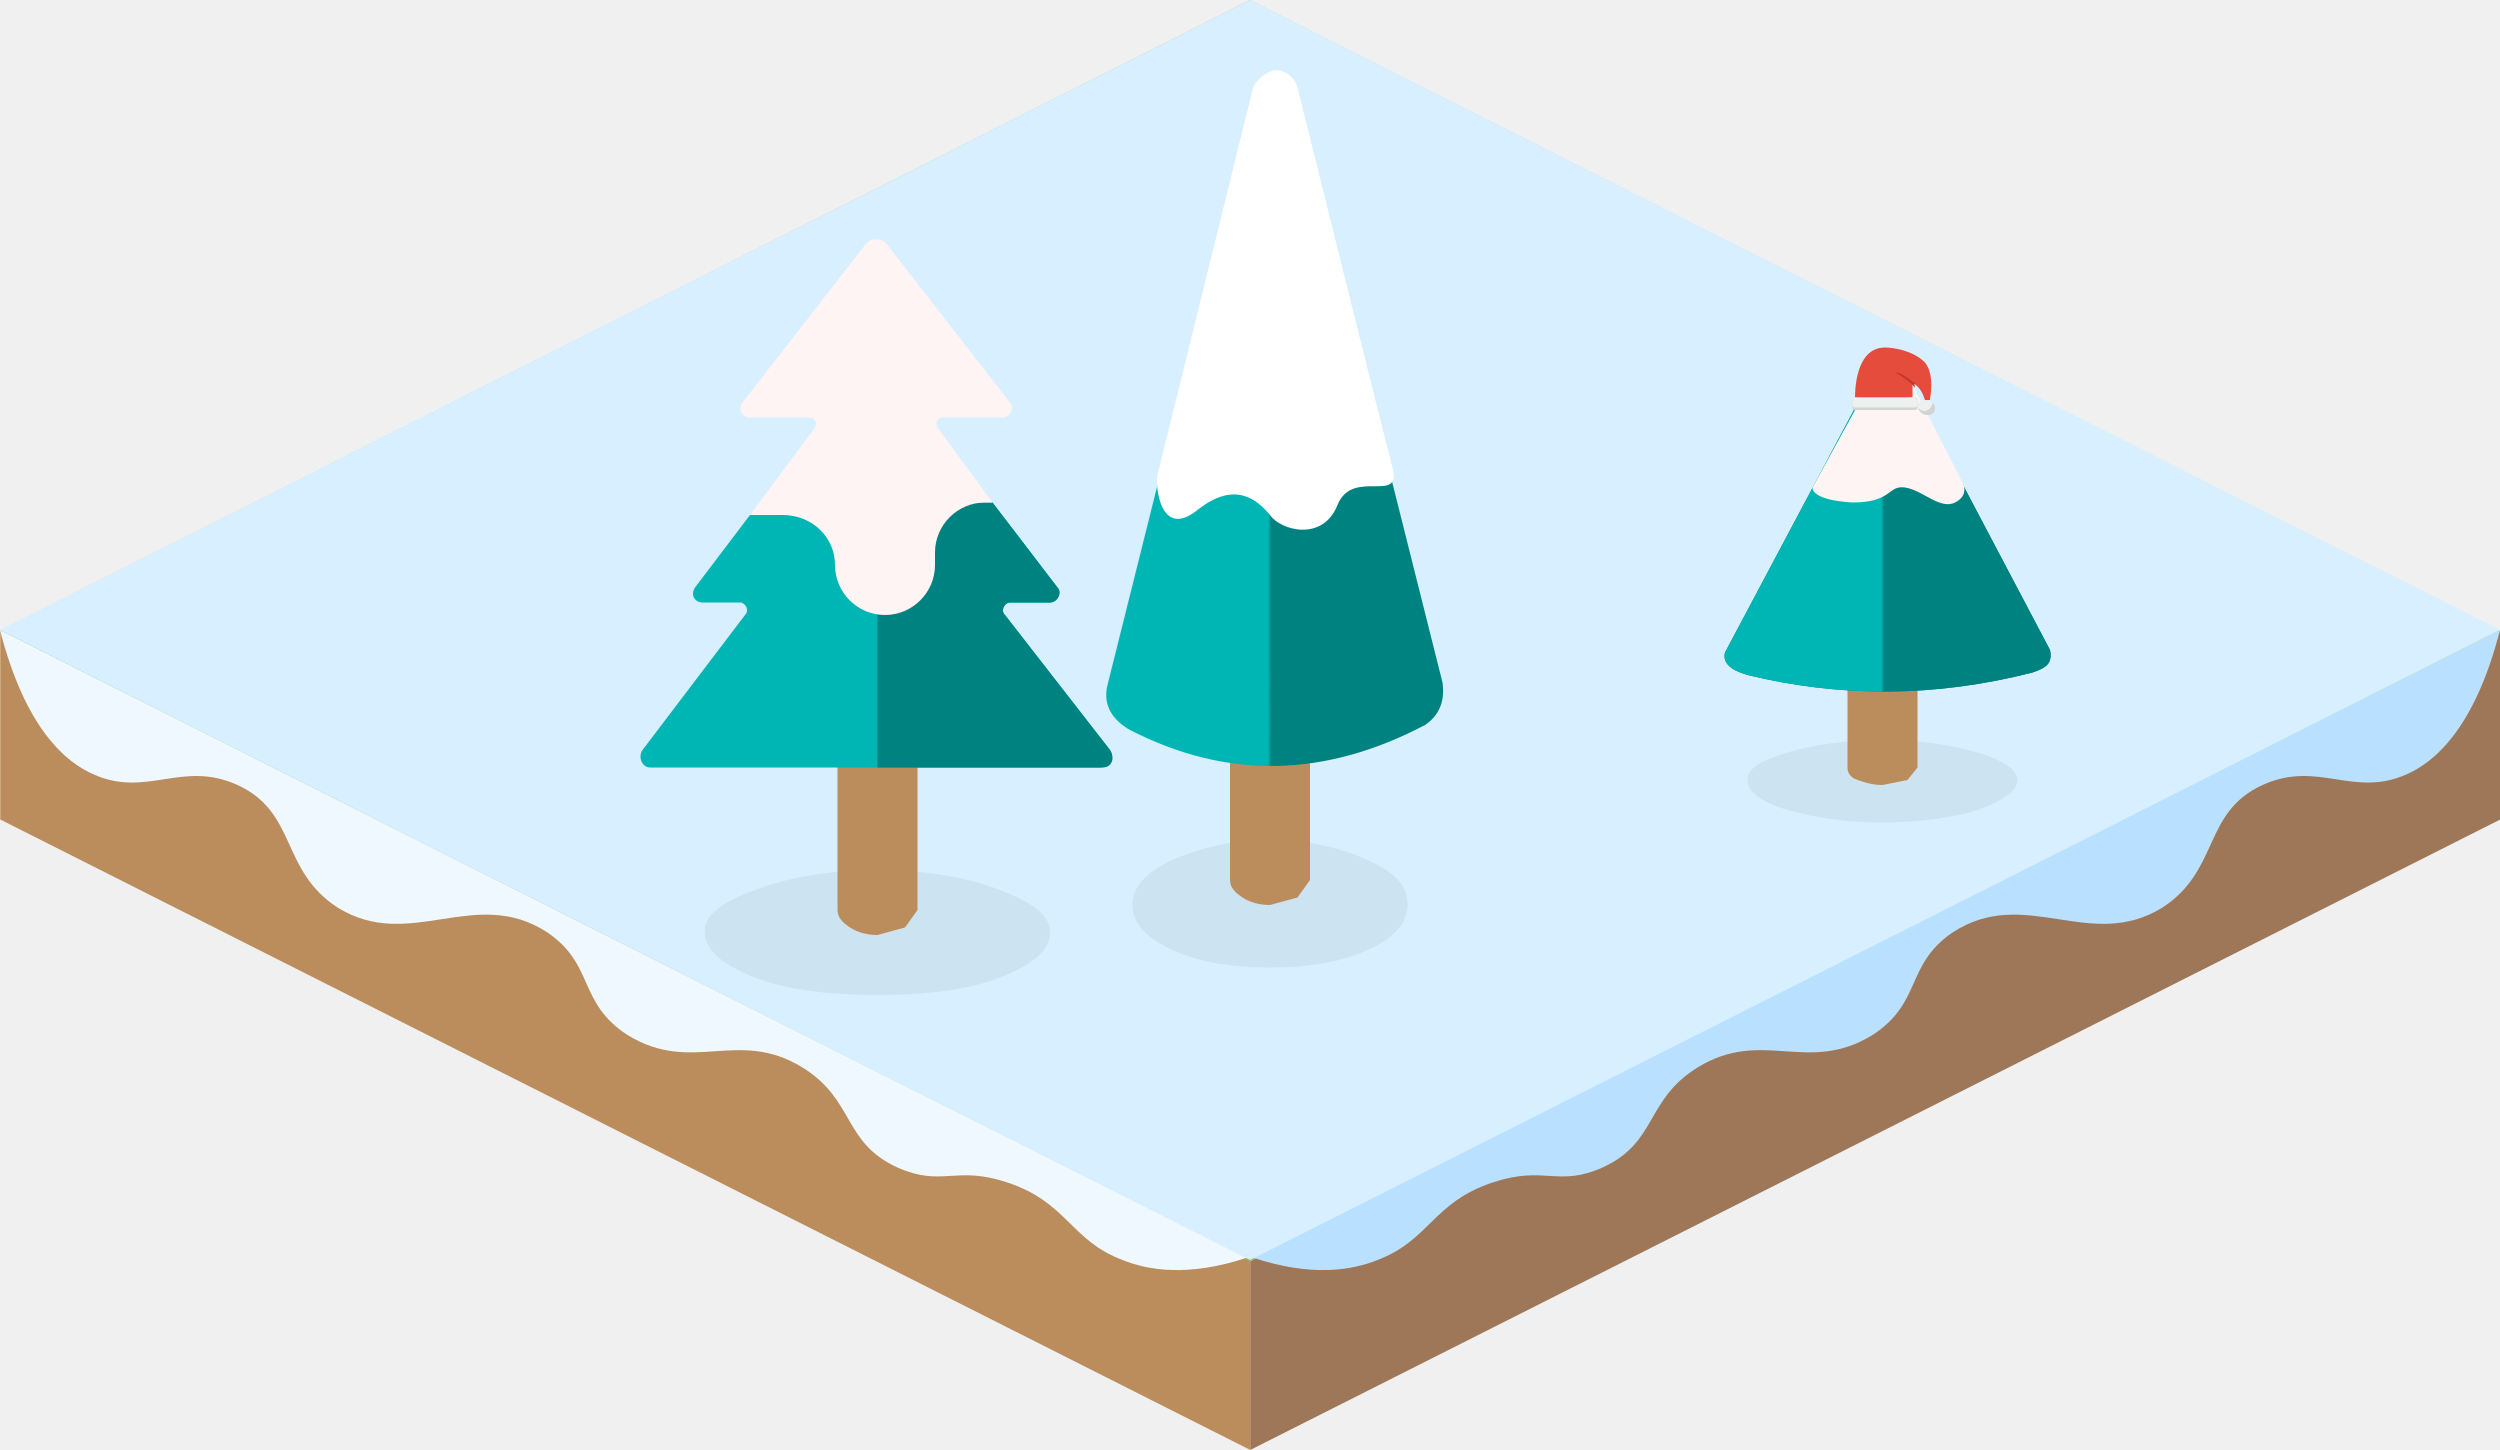
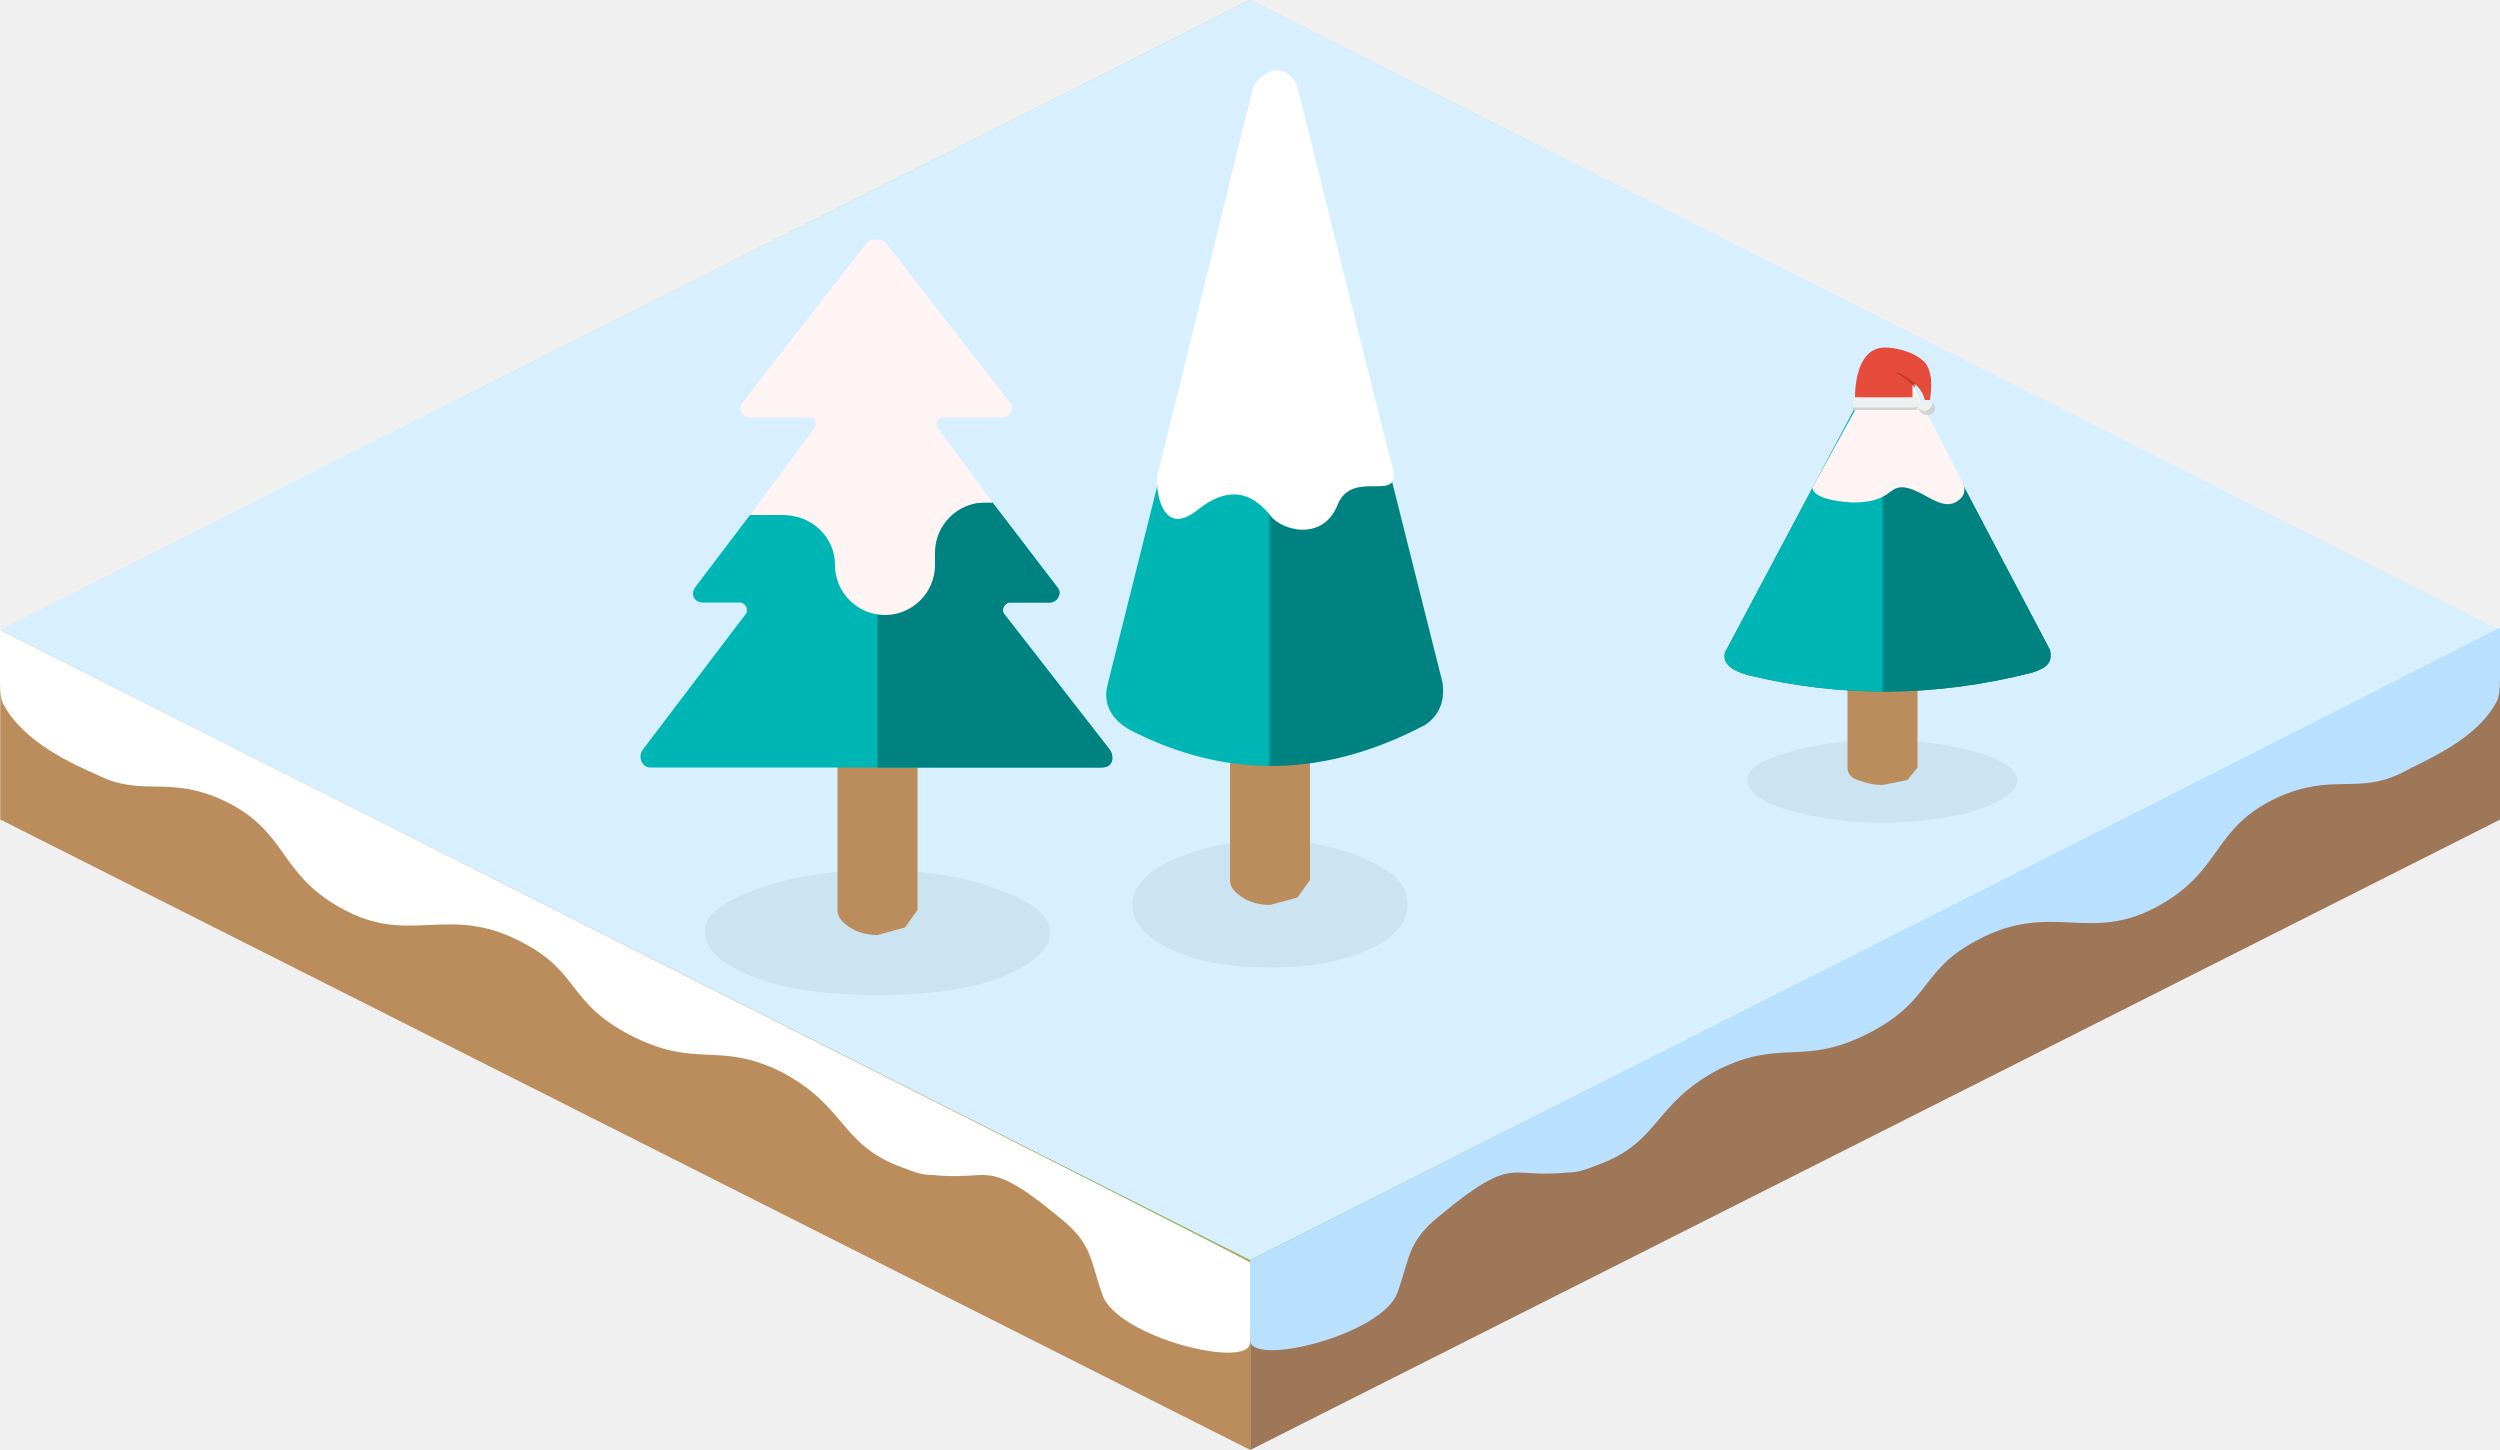
<svg xmlns="http://www.w3.org/2000/svg" version="1.1" id="svg3242" x="0px" y="0px" viewBox="0 0 100 58" style="enable-background:new 0 0 100 58;" xml:space="preserve">
  <style type="text/css">
	.st0{fill:#BB8D5D;}
	.st1{fill:#9E7758;}
	.st2{fill:#8BB54A;}
- 	.st3{fill:#EFF8FF;}
- 	.st4{fill:#B9E1FF;}
- 	.st5{fill:#D7EFFF;}
- 	.st6{opacity:5.100000e-02;enable-background:new    ;}
- 	.st7{fill:#008281;}
- 	.st8{fill:url(#path2976_2_);}
- 	.st9{fill:url(#path2976-7_1_);}
- 	.st10{fill:#00B6B5;}
- 	.st11{fill:#FFF4F4;}
- 	.st12{fill:#AED3D2;}
- 	.st13{fill:#E64C3C;}
- 	.st14{fill:#C03A2B;}
- 	.st15{fill:#D1D4D1;}
- 	.st16{fill:#ECF0F1;}
- 	.st17{fill:#FFFFFF;}
+ 	.st3{fill:#D7EFFF;}
+ 	.st4{opacity:5.100000e-02;enable-background:new    ;}
+ 	.st5{fill:#008281;}
+ 	.st6{fill:url(#path2976_2_);}
+ 	.st7{fill:url(#path2976-7_1_);}
+ 	.st8{fill:#00B6B5;}
+ 	.st9{fill:#FFF4F4;}
+ 	.st10{fill:#AED3D2;}
+ 	.st11{fill:#E64C3C;}
+ 	.st12{fill:#C03A2B;}
+ 	.st13{fill:#D1D4D1;}
+ 	.st14{fill:#ECF0F1;}
+ 	.st15{fill:#FFFFFF;}
+ 	.st16{fill:#B9E1FF;}
</style>
  <g id="g2920" transform="matrix(0.2645474,0,0,0.2668603,110.5743,-0.2303104)">
    <g id="g2914" transform="translate(0.76334)">
      <path id="path546-3" class="st0" d="M-229.7,189.9v28.3l-189-94.5V95.4L-229.7,189.9z" />
      <path id="path548-6" class="st1" d="M-229.7,218.2v-28.3l189-94.5v28.3L-229.7,218.2z" />
    </g>
    <path id="path208" class="st2" d="M-418,95.4l189-94.5l189,94.5l-189,94.5L-418,95.4z" />
  </g>
-   <path class="st3" d="M0,25.2c1,3.9,2.6,5.3,3.8,5.8c2.1,0.9,3.5-0.6,5.7,0.4c2.4,1.1,1.7,3.4,4,4.9c2.9,1.8,5.5-0.9,8.4,1  c1.9,1.3,1.2,2.8,3.2,4.1c2.6,1.6,4.4-0.3,7,1.3c2.1,1.3,1.6,3,3.8,4c1.8,0.8,2.3-0.1,4.4,0.6c2.4,0.8,2.5,2.3,4.6,3.1  c1,0.4,2.6,0.7,5-0.1C33.3,42,16.7,33.6,0,25.2z" />
-   <path class="st4" d="M100,25.2c-1,3.9-2.6,5.3-3.8,5.8c-2.1,0.9-3.5-0.6-5.7,0.4c-2.4,1.1-1.7,3.4-4,4.9c-2.9,1.8-5.5-0.9-8.4,1  c-1.9,1.3-1.2,2.8-3.2,4.1c-2.6,1.6-4.4-0.3-7,1.3c-2.1,1.3-1.6,3-3.8,4c-1.8,0.8-2.3-0.1-4.4,0.6c-2.4,0.8-2.5,2.3-4.6,3.1  c-1,0.4-2.6,0.7-5-0.1C66.6,42,83.3,33.6,100,25.2z" />
-   <polygon class="st5" points="0,25.2 50,0 100,25.2 50,50.4 " />
-   <path id="path2972" class="st6" d="M71.5,30.1c1-0.3,2.3-0.5,3.8-0.5s2.7,0.2,3.8,0.5c1,0.3,1.6,0.7,1.6,1.1s-0.5,0.8-1.6,1.2  c-1,0.3-2.3,0.5-3.8,0.5s-2.7-0.2-3.8-0.5c-1-0.3-1.6-0.7-1.6-1.2S70.5,30.4,71.5,30.1z" />
+   <polygon class="st3" points="0,25.2 50,0 100,25.2 50,50.4 " />
+   <path id="path2972" class="st4" d="M71.5,30.1c1-0.3,2.3-0.5,3.8-0.5s2.7,0.2,3.8,0.5c1,0.3,1.6,0.7,1.6,1.1s-0.5,0.8-1.6,1.2  c-1,0.3-2.3,0.5-3.8,0.5s-2.7-0.2-3.8-0.5c-1-0.3-1.6-0.7-1.6-1.2S70.5,30.4,71.5,30.1z" />
  <path id="path2974" class="st0" d="M74.3,22.8c0.3-0.2,0.6-0.3,1-0.3s0.7,0.1,1,0.3c0.3,0.2,0.4,0.4,0.4,0.7v7.2l-0.4,0.5l-1,0.2  c-0.4,0-0.7-0.1-1-0.2s-0.4-0.3-0.4-0.5v-7.2C73.9,23.2,74,23,74.3,22.8z" />
-   <path id="path2976" class="st7" d="M81.3,26.9c-3.9,1-7.7,1-11.4,0.1c-0.7-0.2-1-0.5-0.9-0.9L74.9,15c0.4-0.3,0.9-0.3,1.3,0L82,26  C82.1,26.5,81.9,26.7,81.3,26.9L81.3,26.9z" />
-   <linearGradient id="path2976_2_" gradientUnits="userSpaceOnUse" x1="68.981" y1="36.671" x2="82.025" y2="36.671" gradientTransform="matrix(1 0 0 -1 0 57.8898)">
+   <path id="path2976" class="st5" d="M81.3,26.9c-3.9,1-7.7,1-11.4,0.1c-0.7-0.2-1-0.5-0.9-0.9L74.9,15c0.4-0.3,0.9-0.3,1.3,0L82,26  C82.1,26.5,81.9,26.7,81.3,26.9L81.3,26.9z" />
+   <linearGradient id="path2976_2_" gradientUnits="userSpaceOnUse" x1="68.981" y1="805.219" x2="82.025" y2="805.219" gradientTransform="matrix(1 0 0 1 0 -784)">
    <stop offset="0.48" style="stop-color:#00B6B5" />
    <stop offset="0.484" style="stop-color:#00A2A1" />
    <stop offset="0.49" style="stop-color:#008281" />
  </linearGradient>
-   <path id="path2976_1_" class="st8" d="M81.3,26.9c-3.9,1-7.7,1-11.4,0.1c-0.7-0.2-1-0.5-0.9-0.9L74.9,15c0.4-0.3,0.9-0.3,1.3,0  L82,26C82.1,26.5,81.9,26.7,81.3,26.9L81.3,26.9z" />
-   <path id="path2972-3" class="st6" d="M46.9,34.4c1.1-0.5,2.4-0.8,3.9-0.8s2.8,0.3,3.9,0.8c1.1,0.5,1.6,1,1.6,1.8  c0,0.7-0.5,1.3-1.6,1.8s-2.4,0.7-3.9,0.7S48,38.5,46.9,38c-1.1-0.5-1.6-1.1-1.6-1.8C45.3,35.5,45.8,34.9,46.9,34.4z" />
+   <path id="path2976_1_" class="st6" d="M81.3,26.9c-3.9,1-7.7,1-11.4,0.1c-0.7-0.2-1-0.5-0.9-0.9L74.9,15c0.4-0.3,0.9-0.3,1.3,0  L82,26C82.1,26.5,81.9,26.7,81.3,26.9L81.3,26.9z" />
+   <path id="path2972-3" class="st4" d="M46.9,34.4c1.1-0.5,2.4-0.8,3.9-0.8s2.8,0.3,3.9,0.8c1.1,0.5,1.6,1,1.6,1.8  c0,0.7-0.5,1.3-1.6,1.8s-2.4,0.7-3.9,0.7S48,38.5,46.9,38s-1.6-1.1-1.6-1.8C45.3,35.5,45.8,34.9,46.9,34.4z" />
  <path id="path2974-6" class="st0" d="M49.7,23.1c0.3-0.3,0.6-0.5,1.1-0.5c0.4,0,0.8,0.2,1.1,0.5s0.5,0.7,0.5,1.1v11l-0.5,0.7  l-1.1,0.3c-0.4,0-0.8-0.1-1.1-0.3s-0.5-0.4-0.5-0.7v-11C49.3,23.8,49.4,23.4,49.7,23.1z" />
-   <linearGradient id="path2976-7_1_" gradientUnits="userSpaceOnUse" x1="44.248" y1="16.757" x2="57.725" y2="16.757">
+   <linearGradient id="path2976-7_1_" gradientUnits="userSpaceOnUse" x1="44.248" y1="41.133" x2="57.725" y2="41.133" gradientTransform="matrix(1 0 0 -1 0 57.8898)">
    <stop offset="0.48" style="stop-color:#00B6B5" />
    <stop offset="0.484" style="stop-color:#00A2A1" />
    <stop offset="0.49" style="stop-color:#008281" />
  </linearGradient>
-   <path id="path2976-7" class="st9" d="M57,29c-4,2.1-7.9,2.2-11.8,0.2c-0.7-0.4-1.1-1-0.9-1.8l6-24c0.4-0.7,0.9-0.7,1.4,0l6,23.9  C57.8,28,57.6,28.6,57,29z" />
+   <path id="path2976-7" class="st7" d="M57,29c-4,2.1-7.9,2.2-11.8,0.2c-0.7-0.4-1.1-1-0.9-1.8l6-24c0.4-0.7,0.9-0.7,1.4,0l6,23.9  C57.8,28,57.6,28.6,57,29z" />
  <g>
-     <path id="path2956" class="st6" d="M30.2,35.6c1.3-0.5,3-0.8,4.9-0.8s3.6,0.3,4.9,0.8c1.3,0.5,2,1,2,1.7s-0.7,1.3-2,1.8   s-3,0.7-4.9,0.7s-3.6-0.2-4.9-0.7s-2-1.1-2-1.8C28.1,36.7,28.8,36.1,30.2,35.6z" />
+     <path id="path2956" class="st4" d="M30.2,35.6c1.3-0.5,3-0.8,4.9-0.8s3.6,0.3,4.9,0.8c1.3,0.5,2,1,2,1.7s-0.7,1.3-2,1.8   s-3,0.7-4.9,0.7s-3.6-0.2-4.9-0.7s-2-1.1-2-1.8C28.1,36.7,28.8,36.1,30.2,35.6z" />
    <path id="path2962" class="st0" d="M34,24.3c0.3-0.3,0.6-0.5,1.1-0.5c0.4,0,0.8,0.2,1.1,0.5s0.5,0.7,0.5,1.1v11l-0.5,0.7l-1.1,0.3   c-0.4,0-0.8-0.1-1.1-0.3s-0.5-0.4-0.5-0.7v-11C33.6,25,33.7,24.6,34,24.3z" />
-     <path class="st10" d="M44.4,30l-4.2-5.4c-0.2-0.2,0-0.5,0.2-0.5H42c0.3,0,0.5-0.4,0.3-0.6l-2.6-3.4h-0.3c-1.1,0-2,0.9-2,2v0.5   c0,1.1-0.8,0.9-1.9,0.9c-1.1,0-1.1-0.3-1.1-1.4l-0.6-1.6c0-1.1-0.4-0.5-1.5-0.5L30,20.6l-2.2,2.9c-0.2,0.3,0,0.6,0.3,0.6h1.5   c0.2,0,0.4,0.3,0.2,0.5L25.7,30c-0.2,0.3,0,0.7,0.3,0.7h18C44.4,30.7,44.6,30.3,44.4,30L44.4,30z" />
-     <path class="st7" d="M40.2,24.6c-0.2-0.2,0-0.5,0.2-0.5H42c0.3,0,0.5-0.4,0.3-0.6l-2.6-3.4h-0.3c-1.1,0-2.5,0.2-2.5,1.3v0.5   c0,1.1-0.4,1.7-1.5,1.7c-0.1,0-0.2,0-0.3,0v7.1h9c0.4,0,0.5-0.4,0.3-0.7L40.2,24.6z" />
-     <path class="st11" d="M33.4,22.6c0,1.1,0.9,2,2,2s2-0.9,2-2v-0.5c0-1.1,0.9-2,2-2h0.3l-2.2-3c-0.1-0.2,0-0.4,0.2-0.4h2.4   c0.3,0,0.5-0.4,0.3-0.6l-4.9-6.3c-0.2-0.3-0.7-0.3-0.9,0l-4.9,6.3c-0.2,0.3,0,0.6,0.3,0.6h2.4c0.2,0,0.3,0.2,0.2,0.4L30,20.6h1.3   C32.5,20.6,33.4,21.5,33.4,22.6L33.4,22.6z" />
+     <path class="st8" d="M44.4,30l-4.2-5.4c-0.2-0.2,0-0.5,0.2-0.5H42c0.3,0,0.5-0.4,0.3-0.6l-2.6-3.4h-0.3c-1.1,0-2,0.9-2,2v0.5   c0,1.1-0.8,0.9-1.9,0.9c-1.1,0-1.1-0.3-1.1-1.4l-0.6-1.6c0-1.1-0.4-0.5-1.5-0.5L30,20.6l-2.2,2.9c-0.2,0.3,0,0.6,0.3,0.6h1.5   c0.2,0,0.4,0.3,0.2,0.5L25.7,30c-0.2,0.3,0,0.7,0.3,0.7h18C44.4,30.7,44.6,30.3,44.4,30L44.4,30z" />
+     <path class="st5" d="M40.2,24.6c-0.2-0.2,0-0.5,0.2-0.5H42c0.3,0,0.5-0.4,0.3-0.6l-2.6-3.4h-0.3c-1.1,0-2.5,0.2-2.5,1.3v0.5   c0,1.1-0.4,1.7-1.5,1.7c-0.1,0-0.2,0-0.3,0v7.1h9c0.4,0,0.5-0.4,0.3-0.7L40.2,24.6z" />
+     <path class="st9" d="M33.4,22.6c0,1.1,0.9,2,2,2s2-0.9,2-2v-0.5c0-1.1,0.9-2,2-2h0.3l-2.2-3c-0.1-0.2,0-0.4,0.2-0.4h2.4   c0.3,0,0.5-0.4,0.3-0.6l-4.9-6.3c-0.2-0.3-0.7-0.3-0.9,0l-4.9,6.3c-0.2,0.3,0,0.6,0.3,0.6h2.4c0.2,0,0.3,0.2,0.2,0.4L30,20.6h1.3   C32.5,20.6,33.4,21.5,33.4,22.6L33.4,22.6z" />
  </g>
-   <path class="st11" d="M72.5,19.5c0,0-0.1,0.5,1.6,0.6c1.6,0,1.4-0.7,2.1-0.6s1.4,0.9,2,0.6s0.3-0.8,0.3-0.8l-2.3-4.5l-1.5,0.7  L72.5,19.5z" />
-   <path class="st12" d="M75.3,27.6" />
+   <path class="st9" d="M72.5,19.5c0,0-0.1,0.5,1.6,0.6c1.6,0,1.4-0.7,2.1-0.6s1.4,0.9,2,0.6s0.3-0.8,0.3-0.8l-2.3-4.5l-1.5,0.7  L72.5,19.5z" />
+   <path class="st10" d="M75.3,27.6" />
  <g id="Page-1">
    <g id="_x30_32---Santa-Hat">
-       <path id="Shape" class="st13" d="M77.2,16H77c-0.1-0.3-0.2-0.5-0.5-0.7l0,0c0,0.1,0,0.1,0,0.2c0,0.1,0,0.3,0,0.4L75.4,16l-1.2-0.1    c0-0.2,0-2,1.2-2c0.3,0,1.1,0.1,1.6,0.6C77.4,15,77.2,15.9,77.2,16z" />
-       <path id="Shape_1_" class="st14" d="M76.6,15.5l-0.1-0.1c-0.2-0.2-0.5-0.4-0.7-0.5l0,0l0,0c0,0,0,0,0.1,0c0.3,0.1,0.5,0.3,0.8,0.5    C76.5,15.3,76.6,15.4,76.6,15.5L76.6,15.5z" />
-       <path id="Rectangle-path" class="st15" d="M74.2,15.9h2.4c0.1,0,0.1,0.1,0.1,0.1v0.3c0,0.1-0.1,0.1-0.1,0.1h-2.4    c-0.1,0-0.1-0.1-0.1-0.1V16C74.1,16,74.1,15.9,74.2,15.9z" />
-       <path id="Shape_2_" class="st16" d="M76.7,16v0.2c0,0.1-0.1,0.1-0.1,0.1h-2.4c-0.1,0-0.1-0.1-0.1-0.1V16c0-0.1,0.1-0.1,0.1-0.1    h2.4L76.7,16z" />
-       <path id="Shape_3_" class="st15" d="M77.4,16.3c0,0.2-0.1,0.3-0.3,0.3s-0.3-0.1-0.4-0.3l0,0c0-0.2,0.2-0.3,0.3-0.3    S77.4,16.1,77.4,16.3z" />
-       <path id="Shape_4_" class="st16" d="M77.3,16.1c0,0.1-0.1,0.3-0.2,0.3c-0.1,0.1-0.3,0-0.4-0.1l0,0c0-0.1,0.1-0.3,0.2-0.3    S77.2,16,77.3,16.1L77.3,16.1z" />
+       <path id="Shape" class="st11" d="M77.2,16H77c-0.1-0.3-0.2-0.5-0.5-0.7l0,0c0,0.1,0,0.1,0,0.2c0,0.1,0,0.3,0,0.4L75.4,16l-1.2-0.1    c0-0.2,0-2,1.2-2c0.3,0,1.1,0.1,1.6,0.6C77.4,15,77.2,15.9,77.2,16z" />
+       <path id="Shape_1_" class="st12" d="M76.6,15.5l-0.1-0.1c-0.2-0.2-0.5-0.4-0.7-0.5l0,0l0,0c0,0,0,0,0.1,0c0.3,0.1,0.5,0.3,0.8,0.5    C76.5,15.3,76.6,15.4,76.6,15.5L76.6,15.5z" />
+       <path id="Rectangle-path" class="st13" d="M74.2,15.9h2.4c0.1,0,0.1,0.1,0.1,0.1v0.3c0,0.1-0.1,0.1-0.1,0.1h-2.4    c-0.1,0-0.1-0.1-0.1-0.1V16C74.1,16,74.1,15.9,74.2,15.9z" />
+       <path id="Shape_2_" class="st14" d="M76.7,16v0.2c0,0.1-0.1,0.1-0.1,0.1h-2.4c-0.1,0-0.1-0.1-0.1-0.1V16c0-0.1,0.1-0.1,0.1-0.1    h2.4L76.7,16z" />
+       <path id="Shape_3_" class="st13" d="M77.4,16.3c0,0.2-0.1,0.3-0.3,0.3s-0.3-0.1-0.4-0.3l0,0c0-0.2,0.2-0.3,0.3-0.3    S77.4,16.1,77.4,16.3z" />
+       <path id="Shape_4_" class="st14" d="M77.3,16.1c0,0.1-0.1,0.3-0.2,0.3c-0.1,0.1-0.3,0-0.4-0.1l0,0c0-0.1,0.1-0.3,0.2-0.3    S77.2,16,77.3,16.1L77.3,16.1z" />
    </g>
  </g>
-   <path class="st17" d="M50.1,3.6L46.3,19c-0.1,0.4,0.1,2.6,1.6,1.4c1.5-1.2,2.4-0.4,2.9,0.2c0.4,0.6,2.1,1.1,2.7-0.4s2.6,0,2.2-1.5  c-0.4-1.5-3.8-15.2-3.8-15.2c-0.1-0.4-0.5-0.7-0.9-0.7l0,0C50.6,2.9,50.2,3.2,50.1,3.6z" />
+   <path class="st15" d="M50.1,3.6L46.3,19c-0.1,0.4,0.1,2.6,1.6,1.4s2.4-0.4,2.9,0.2c0.4,0.6,2.1,1.1,2.7-0.4s2.6,0,2.2-1.5  c-0.4-1.5-3.8-15.2-3.8-15.2c-0.1-0.4-0.5-0.7-0.9-0.7l0,0C50.6,2.9,50.2,3.2,50.1,3.6z" />
+   <g>
+     <path class="st15" d="M0,25.2c0,0.8,0,1.3,0,1.9c0,0.4,0,0.7,0.1,1C0.9,29.7,3,30.6,3.9,31c1.8,0.9,2.8,0,5,1   c2.6,1.2,2.2,2.9,4.7,4.3c2.8,1.6,4.3-0.2,7.3,1.4c2.3,1.2,1.8,2.4,4.3,3.7c2.7,1.4,3.5,0.2,6.1,1.5c2.6,1.4,2.3,2.9,4.8,3.8   c0.5,0.2,0.8,0.3,1.2,0.3c1,0.1,1.6,0,2,0c0.7,0,1.4,0.3,3.2,1.8c1.2,1,1.1,1.6,1.6,3c0.6,1.7,5.9,3,5.9,1.9c0-0.1,0-2.6,0-3.2   C50,50.4,14.1,32.3,0,25.2z" />
+     <path class="st16" d="M50,50.4c0,0.7,0,3.1,0,3.2c0,1.1,5.3-0.2,5.9-1.9c0.5-1.4,0.4-2,1.6-3c1.8-1.5,2.5-1.8,3.2-1.8   c0.4,0,1,0.1,2,0c0.4,0,0.7-0.1,1.2-0.3c2.5-0.9,2.2-2.4,4.8-3.8c2.6-1.3,3.4-0.1,6.1-1.5c2.5-1.3,2-2.5,4.3-3.7   c3-1.6,4.5,0.2,7.3-1.4c2.5-1.4,2.1-3.1,4.7-4.3c2.2-1,3.2-0.1,5-1c0.9-0.5,3-1.3,3.8-2.9c0.1-0.3,0.1-0.7,0.1-1c0-0.6,0-1.1,0-1.9   C85.9,32.3,50,50.4,50,50.4z" />
+   </g>
</svg>
